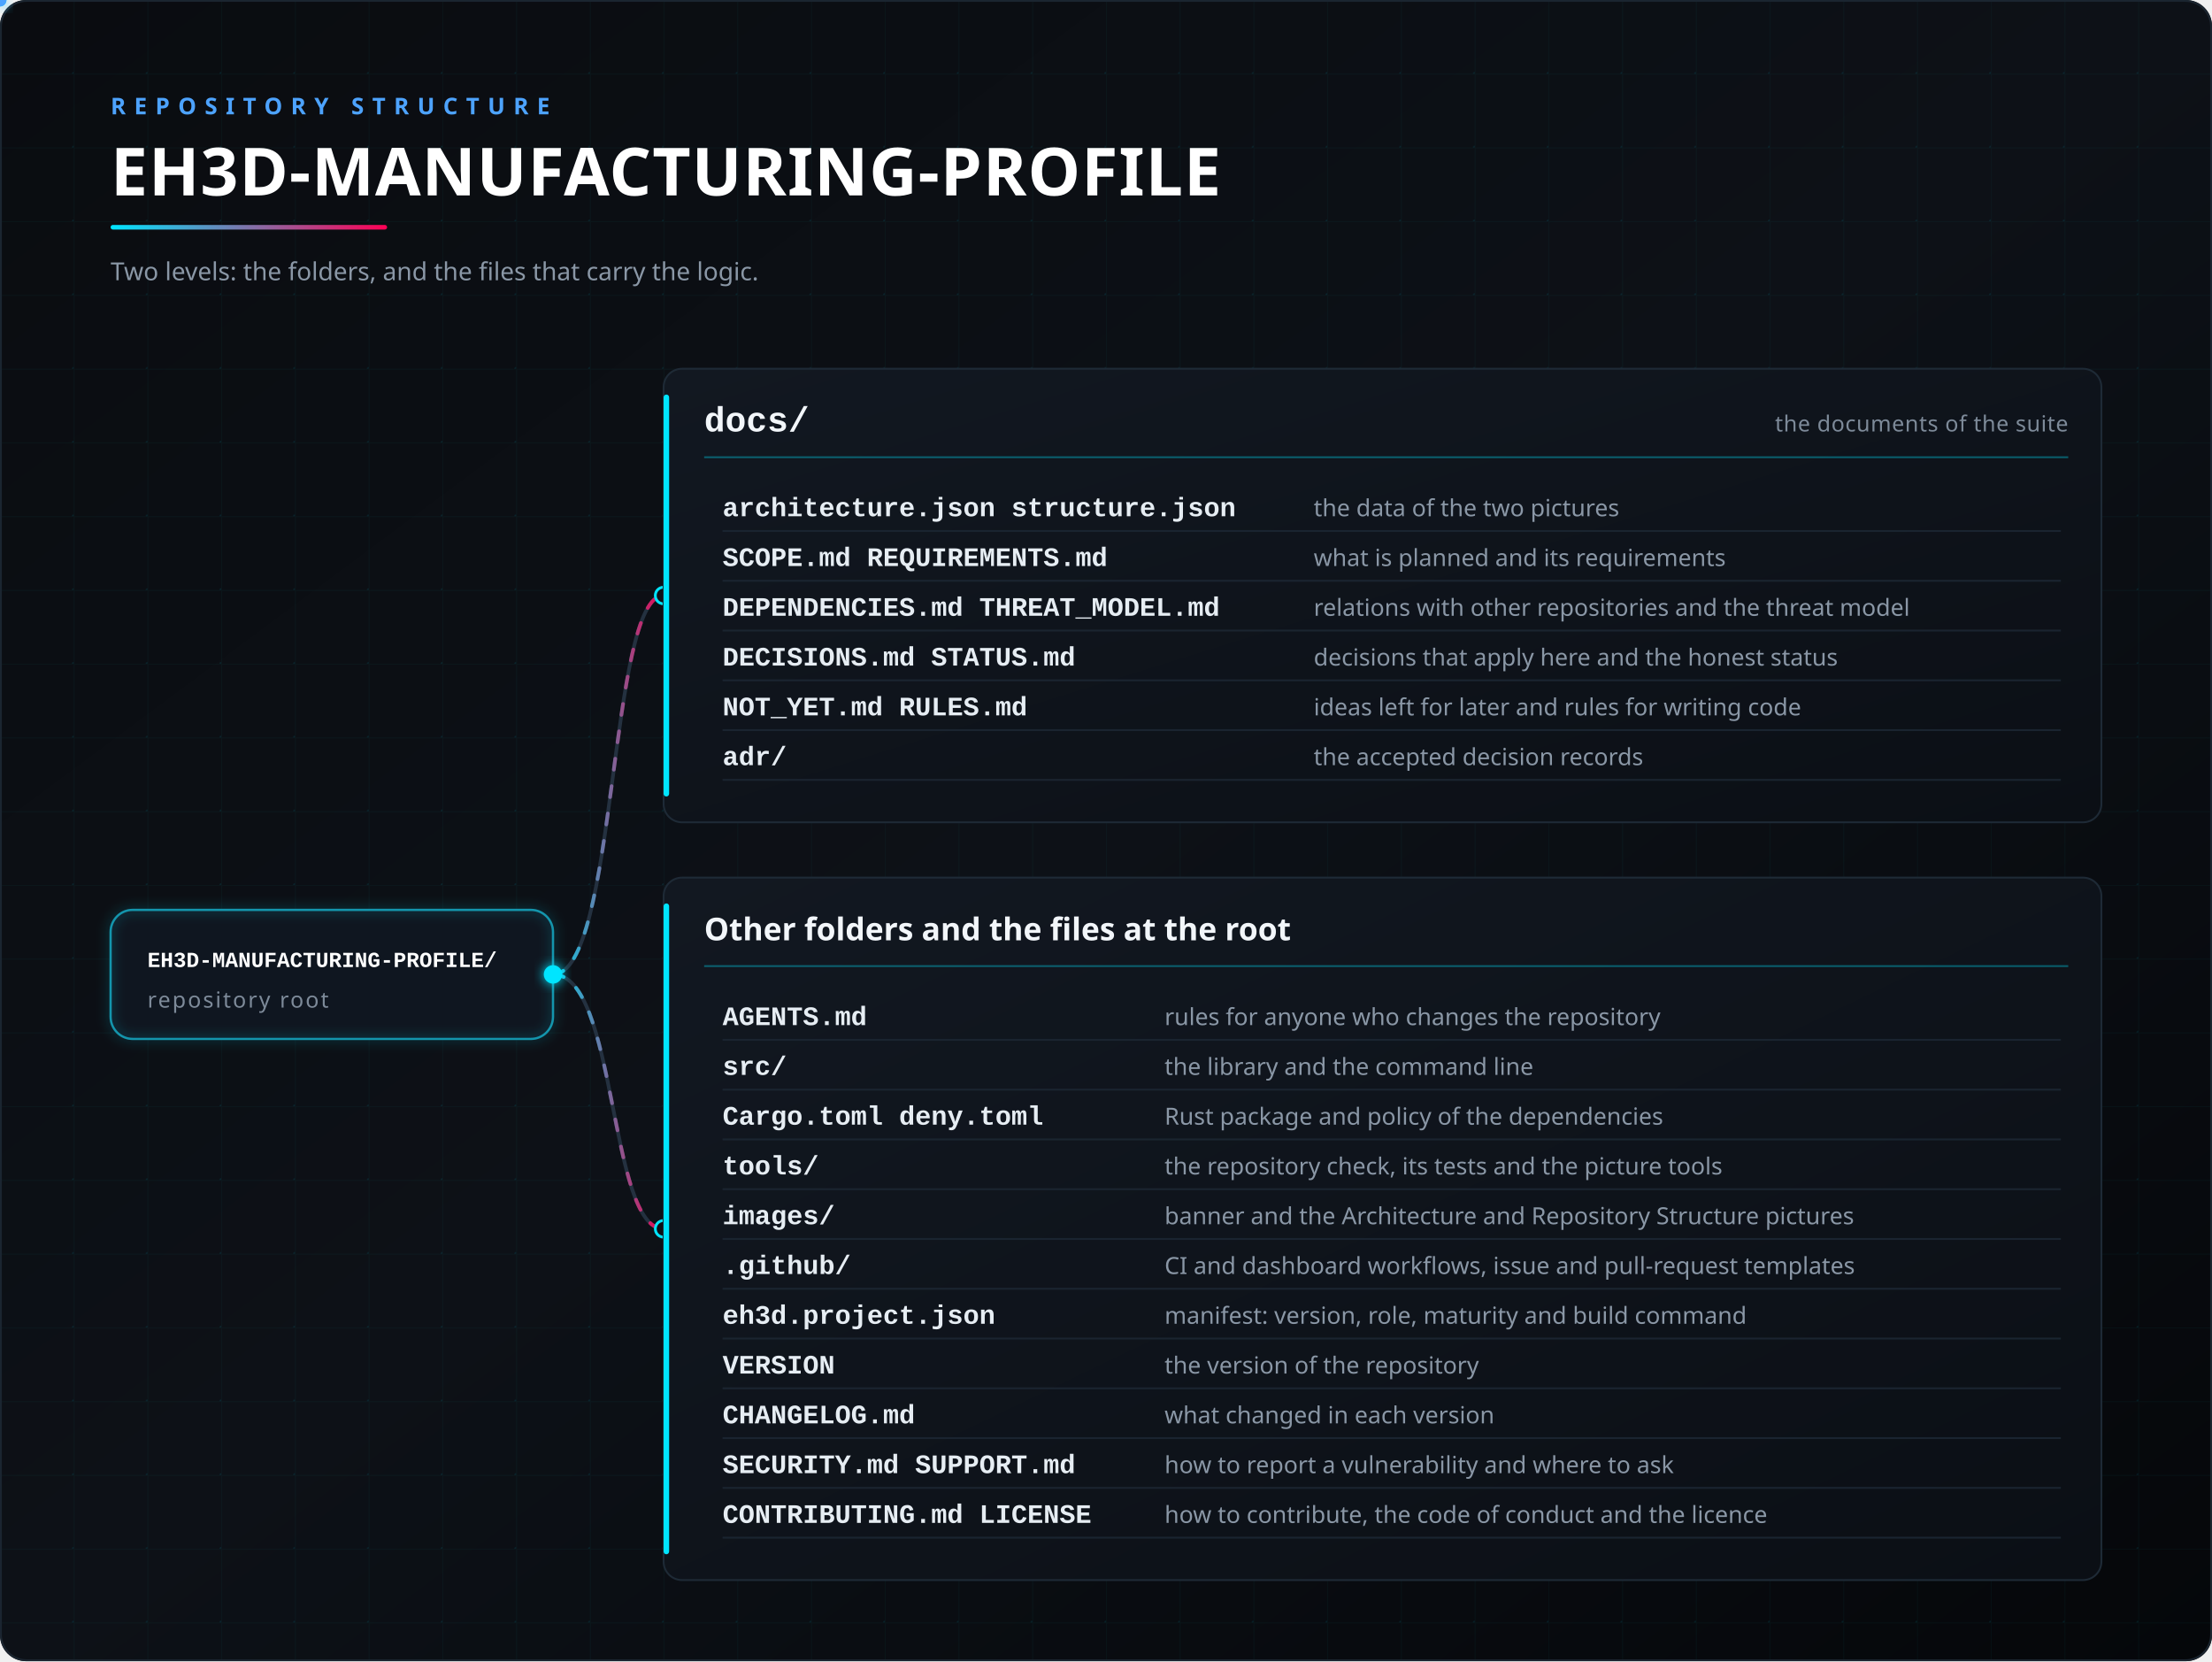
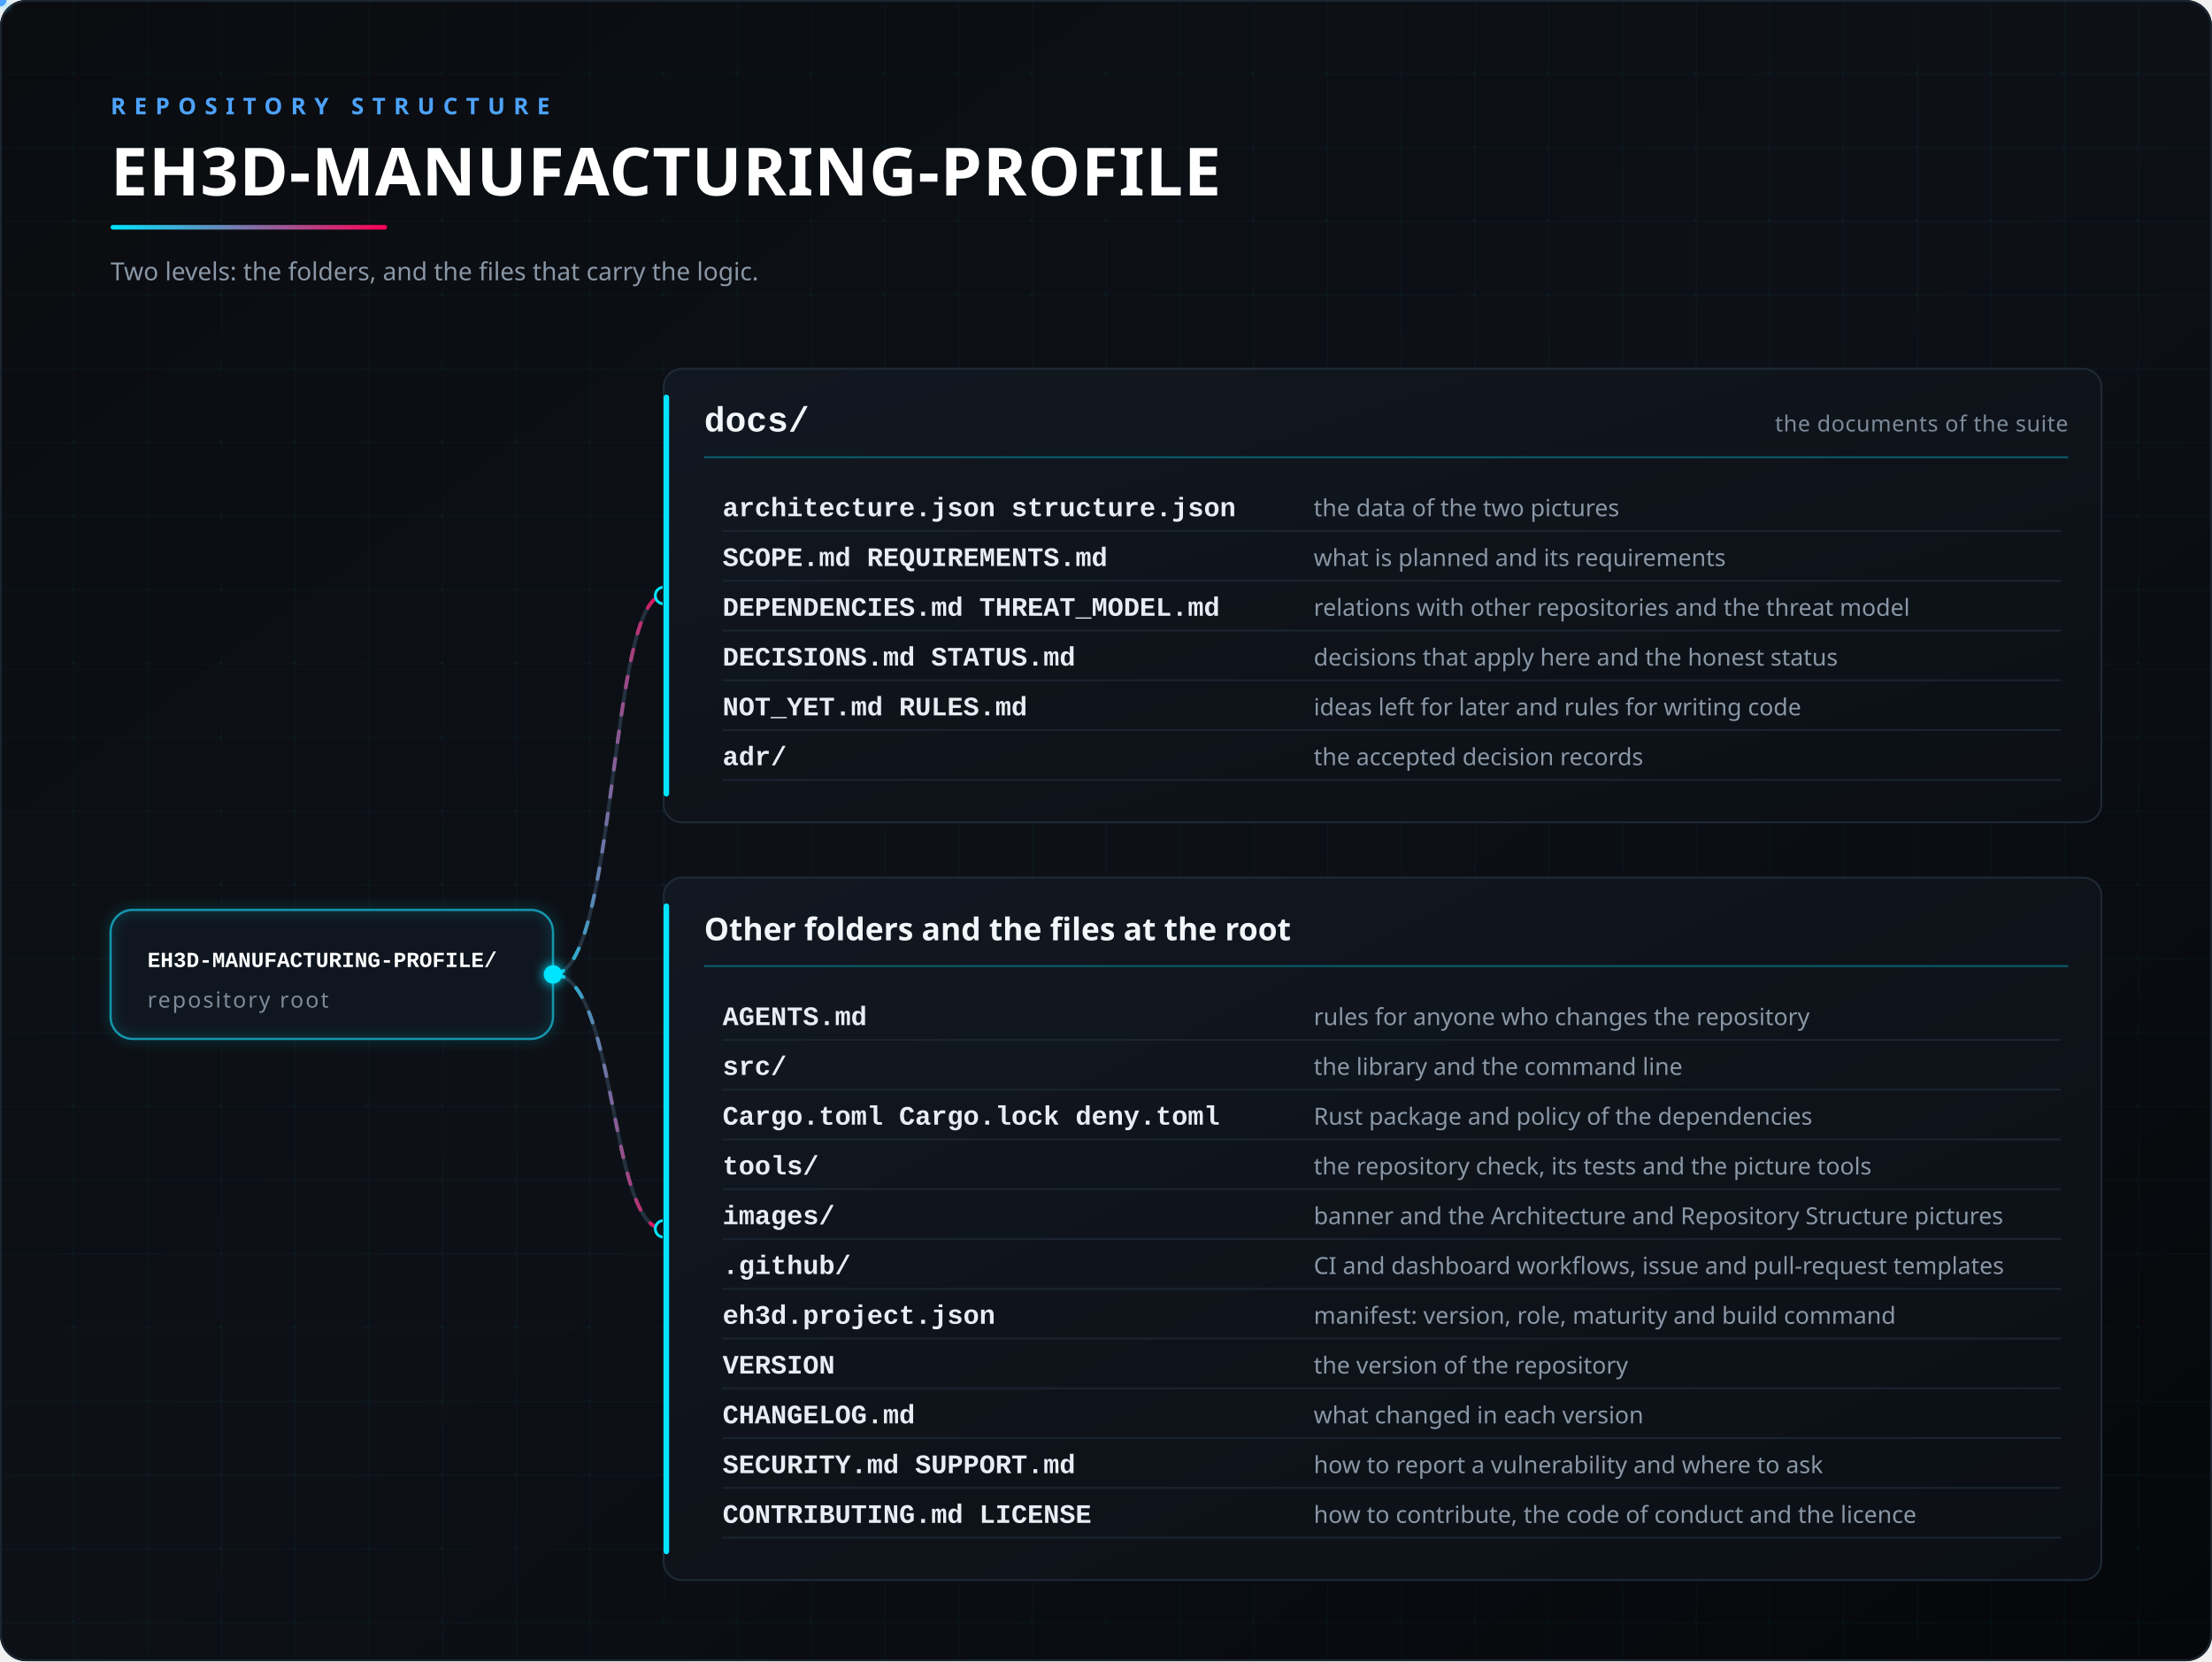
<svg xmlns="http://www.w3.org/2000/svg" viewBox="0 0 1200 901" width="100%" role="img" aria-labelledby="t d">
  <defs>
    <linearGradient id="bg" x1="0" y1="0" x2="1" y2="1">
      <stop offset="0" stop-color="#0A0C10" />
      <stop offset="0.5" stop-color="#0D1117" />
      <stop offset="1" stop-color="#05070A" />
    </linearGradient>
    <linearGradient id="card" x1="0" y1="0" x2="1" y2="1">
      <stop offset="0" stop-color="#121821" />
      <stop offset="1" stop-color="#0B0F15" />
    </linearGradient>
    <linearGradient id="line" x1="0" y1="0" x2="1" y2="0">
      <stop offset="0" stop-color="#00E5FF" />
      <stop offset="1" stop-color="#FF0055" />
    </linearGradient>
    <filter id="glow" x="-50%" y="-50%" width="200%" height="200%">
      <feGaussianBlur stdDeviation="3" result="b" />
      <feMerge>
        <feMergeNode in="b" />
        <feMergeNode in="SourceGraphic" />
      </feMerge>
    </filter>
    <pattern id="grid" width="40" height="40" patternUnits="userSpaceOnUse">
      <path d="M40 0H0V40" fill="none" stroke="#00E5FF" stroke-opacity="0.035" />
      <circle cx="40" cy="40" r="1" fill="#00E5FF" fill-opacity="0.09" />
    </pattern>
  </defs>
  <rect width="1200" height="901" rx="14" fill="url(#bg)" />
  <rect width="1200" height="901" rx="14" fill="url(#grid)" />
  <rect x="0.5" y="0.5" width="1199" height="900" rx="14" fill="none" stroke="#1B2530" />
  <text x="60" y="62" font-family="'Segoe UI','Noto Sans','Noto Sans CJK SC','Microsoft YaHei','Yu Gothic','Helvetica Neue',Helvetica,Arial,sans-serif" font-size="12.5" font-weight="600" fill="#4DA3FF" text-anchor="start" letter-spacing="4.5">REPOSITORY STRUCTURE</text>
  <text x="60" y="106" font-family="'Segoe UI','Noto Sans','Noto Sans CJK SC','Microsoft YaHei','Yu Gothic','Helvetica Neue',Helvetica,Arial,sans-serif" font-size="36" font-weight="700" fill="#FFFFFF" text-anchor="start" letter-spacing="0.5">EH3D-MANUFACTURING-PROFILE</text>
  <rect x="60" y="122" width="150" height="2.5" rx="1.25" fill="url(#line)">
    <animate attributeName="width" values="40;150;150" keyTimes="0;0.4;1" dur="3s" repeatCount="indefinite" />
  </rect>
  <text x="60" y="152" font-family="'Segoe UI','Noto Sans','Noto Sans CJK SC','Microsoft YaHei','Yu Gothic','Helvetica Neue',Helvetica,Arial,sans-serif" font-size="13.5" font-weight="400" fill="#8A97A6" text-anchor="start">Two levels: the folders, and the files that carry the logic.</text>
  <path id="c0" d="M300,528.5 C335,528.5 330,323 360,323" fill="none" stroke="#243140" stroke-width="2" />
  <path d="M300,528.5 C335,528.5 330,323 360,323" fill="none" stroke="url(#line)" stroke-width="2" stroke-linecap="round" stroke-dasharray="6 9" opacity="0.9">
    <animate attributeName="stroke-dashoffset" from="0" to="-30" dur="1.6s" repeatCount="indefinite" />
  </path>
  <circle cx="360" cy="323" r="4.5" fill="#0D1117" stroke="#00E5FF" stroke-width="1.5" />
  <path id="c1" d="M300,528.5 C335,528.5 330,666.5 360,666.5" fill="none" stroke="#243140" stroke-width="2" />
  <path d="M300,528.5 C335,528.5 330,666.5 360,666.5" fill="none" stroke="url(#line)" stroke-width="2" stroke-linecap="round" stroke-dasharray="6 9" opacity="0.9">
    <animate attributeName="stroke-dashoffset" from="0" to="-30" dur="1.6s" repeatCount="indefinite" />
  </path>
  <circle cx="360" cy="666.5" r="4.5" fill="#0D1117" stroke="#00E5FF" stroke-width="1.5" />
  <circle r="3.5" fill="#00E5FF" filter="url(#glow)">
    <animateMotion dur="3.4s" repeatCount="indefinite">
      <mpath href="#c0" />
    </animateMotion>
  </circle>
  <circle r="3.5" fill="#4DA3FF" filter="url(#glow)">
    <animateMotion dur="4.2s" repeatCount="indefinite">
      <mpath href="#c1" />
    </animateMotion>
  </circle>
  <rect x="60" y="493.5" width="240" height="70" rx="12" fill="#0F1620" stroke="#2A3A4C" stroke-width="1.2" />
  <rect x="60" y="493.5" width="240" height="70" rx="12" fill="none" stroke="#00E5FF" stroke-opacity="0.5" stroke-width="1.2" filter="url(#glow)">
    <animate attributeName="stroke-opacity" values="0.15;0.6;0.15" dur="3.6s" repeatCount="indefinite" />
  </rect>
  <text x="80" y="524.5" font-family="'JetBrains Mono','Cascadia Code','SFMono-Regular',Consolas,'Liberation Mono',monospace" font-size="11.7" font-weight="700" fill="#FFFFFF" text-anchor="start">EH3D-MANUFACTURING-PROFILE/</text>
  <text x="80" y="546.5" font-family="'Segoe UI','Noto Sans','Noto Sans CJK SC','Microsoft YaHei','Yu Gothic','Helvetica Neue',Helvetica,Arial,sans-serif" font-size="12" font-weight="400" fill="#7D8A99" text-anchor="start" letter-spacing="1">repository root</text>
  <circle cx="300" cy="528.5" r="5" fill="#00E5FF" filter="url(#glow)" />
  <rect x="360" y="200" width="780" height="246" rx="10" fill="url(#card)" stroke="#1E2A36" stroke-width="1" />
  <rect x="360" y="214" width="3" height="218" rx="1.5" fill="#00E5FF">
    <animate attributeName="opacity" values="0.55;1;0.55" dur="4s" begin="0s" repeatCount="indefinite" />
  </rect>
  <text x="382" y="234" font-family="'JetBrains Mono','Cascadia Code','SFMono-Regular',Consolas,'Liberation Mono',monospace" font-size="19" font-weight="700" fill="#F2F6FA" text-anchor="start">docs/</text>
  <text x="1122" y="234" font-family="'Segoe UI','Noto Sans','Noto Sans CJK SC','Microsoft YaHei','Yu Gothic','Helvetica Neue',Helvetica,Arial,sans-serif" font-size="12" font-weight="400" fill="#7D8A99" text-anchor="end" letter-spacing="0.3">the documents of the suite</text>
  <line x1="382" y1="248" x2="1122" y2="248" stroke="#00E5FF" stroke-opacity="0.35" stroke-width="1" />
  <text x="392" y="280" font-family="'JetBrains Mono','Cascadia Code','SFMono-Regular',Consolas,'Liberation Mono',monospace" font-size="14.5" font-weight="600" fill="#E6EDF3" text-anchor="start">architecture.json  structure.json</text>
  <text x="712.67" y="280" font-family="'Segoe UI','Noto Sans','Noto Sans CJK SC','Microsoft YaHei','Yu Gothic','Helvetica Neue',Helvetica,Arial,sans-serif" font-size="12.8" font-weight="400" fill="#8A97A6" text-anchor="start">the data of the two pictures</text>
  <line x1="392" y1="288" x2="1118" y2="288" stroke="#1A2430" stroke-width="1" />
  <text x="392" y="307" font-family="'JetBrains Mono','Cascadia Code','SFMono-Regular',Consolas,'Liberation Mono',monospace" font-size="14.5" font-weight="600" fill="#E6EDF3" text-anchor="start">SCOPE.md  REQUIREMENTS.md</text>
  <text x="712.67" y="307" font-family="'Segoe UI','Noto Sans','Noto Sans CJK SC','Microsoft YaHei','Yu Gothic','Helvetica Neue',Helvetica,Arial,sans-serif" font-size="12.8" font-weight="400" fill="#8A97A6" text-anchor="start">what is planned and its requirements</text>
  <line x1="392" y1="315" x2="1118" y2="315" stroke="#1A2430" stroke-width="1" />
  <text x="392" y="334" font-family="'JetBrains Mono','Cascadia Code','SFMono-Regular',Consolas,'Liberation Mono',monospace" font-size="14.5" font-weight="600" fill="#E6EDF3" text-anchor="start">DEPENDENCIES.md  THREAT_MODEL.md</text>
  <text x="712.67" y="334" font-family="'Segoe UI','Noto Sans','Noto Sans CJK SC','Microsoft YaHei','Yu Gothic','Helvetica Neue',Helvetica,Arial,sans-serif" font-size="12.8" font-weight="400" fill="#8A97A6" text-anchor="start">relations with other repositories and the threat model</text>
  <line x1="392" y1="342" x2="1118" y2="342" stroke="#1A2430" stroke-width="1" />
  <text x="392" y="361" font-family="'JetBrains Mono','Cascadia Code','SFMono-Regular',Consolas,'Liberation Mono',monospace" font-size="14.5" font-weight="600" fill="#E6EDF3" text-anchor="start">DECISIONS.md  STATUS.md</text>
  <text x="712.67" y="361" font-family="'Segoe UI','Noto Sans','Noto Sans CJK SC','Microsoft YaHei','Yu Gothic','Helvetica Neue',Helvetica,Arial,sans-serif" font-size="12.8" font-weight="400" fill="#8A97A6" text-anchor="start">decisions that apply here and the honest status</text>
  <line x1="392" y1="369" x2="1118" y2="369" stroke="#1A2430" stroke-width="1" />
  <text x="392" y="388" font-family="'JetBrains Mono','Cascadia Code','SFMono-Regular',Consolas,'Liberation Mono',monospace" font-size="14.5" font-weight="600" fill="#E6EDF3" text-anchor="start">NOT_YET.md  RULES.md</text>
  <text x="712.67" y="388" font-family="'Segoe UI','Noto Sans','Noto Sans CJK SC','Microsoft YaHei','Yu Gothic','Helvetica Neue',Helvetica,Arial,sans-serif" font-size="12.8" font-weight="400" fill="#8A97A6" text-anchor="start">ideas left for later and rules for writing code</text>
  <line x1="392" y1="396" x2="1118" y2="396" stroke="#1A2430" stroke-width="1" />
  <text x="392" y="415" font-family="'JetBrains Mono','Cascadia Code','SFMono-Regular',Consolas,'Liberation Mono',monospace" font-size="14.5" font-weight="600" fill="#E6EDF3" text-anchor="start">adr/</text>
  <text x="712.67" y="415" font-family="'Segoe UI','Noto Sans','Noto Sans CJK SC','Microsoft YaHei','Yu Gothic','Helvetica Neue',Helvetica,Arial,sans-serif" font-size="12.8" font-weight="400" fill="#8A97A6" text-anchor="start">the accepted decision records</text>
  <line x1="392" y1="423" x2="1118" y2="423" stroke="#1A2430" stroke-width="1" />
  <rect x="360" y="476" width="780" height="381" rx="10" fill="url(#card)" stroke="#1E2A36" stroke-width="1" />
  <rect x="360" y="490" width="3" height="353" rx="1.5" fill="#00E5FF">
    <animate attributeName="opacity" values="0.55;1;0.55" dur="4s" begin="0.6s" repeatCount="indefinite" />
  </rect>
  <text x="382" y="510" font-family="'Segoe UI','Noto Sans','Noto Sans CJK SC','Microsoft YaHei','Yu Gothic','Helvetica Neue',Helvetica,Arial,sans-serif" font-size="17" font-weight="700" fill="#F2F6FA" text-anchor="start">Other folders and the files at the root</text>
  <line x1="382" y1="524" x2="1122" y2="524" stroke="#00E5FF" stroke-opacity="0.35" stroke-width="1" />
  <text x="392" y="556" font-family="'JetBrains Mono','Cascadia Code','SFMono-Regular',Consolas,'Liberation Mono',monospace" font-size="14.5" font-weight="600" fill="#E6EDF3" text-anchor="start">AGENTS.md</text>
-   <text x="631.76" y="556" font-family="'Segoe UI','Noto Sans','Noto Sans CJK SC','Microsoft YaHei','Yu Gothic','Helvetica Neue',Helvetica,Arial,sans-serif" font-size="12.8" font-weight="400" fill="#8A97A6" text-anchor="start">rules for anyone who changes the repository</text>
+   <text x="712.67" y="556" font-family="'Segoe UI','Noto Sans','Noto Sans CJK SC','Microsoft YaHei','Yu Gothic','Helvetica Neue',Helvetica,Arial,sans-serif" font-size="12.8" font-weight="400" fill="#8A97A6" text-anchor="start">rules for anyone who changes the repository</text>
  <line x1="392" y1="564" x2="1118" y2="564" stroke="#1A2430" stroke-width="1" />
  <text x="392" y="583" font-family="'JetBrains Mono','Cascadia Code','SFMono-Regular',Consolas,'Liberation Mono',monospace" font-size="14.5" font-weight="600" fill="#E6EDF3" text-anchor="start">src/</text>
-   <text x="631.76" y="583" font-family="'Segoe UI','Noto Sans','Noto Sans CJK SC','Microsoft YaHei','Yu Gothic','Helvetica Neue',Helvetica,Arial,sans-serif" font-size="12.8" font-weight="400" fill="#8A97A6" text-anchor="start">the library and the command line</text>
+   <text x="712.67" y="583" font-family="'Segoe UI','Noto Sans','Noto Sans CJK SC','Microsoft YaHei','Yu Gothic','Helvetica Neue',Helvetica,Arial,sans-serif" font-size="12.8" font-weight="400" fill="#8A97A6" text-anchor="start">the library and the command line</text>
  <line x1="392" y1="591" x2="1118" y2="591" stroke="#1A2430" stroke-width="1" />
-   <text x="392" y="610" font-family="'JetBrains Mono','Cascadia Code','SFMono-Regular',Consolas,'Liberation Mono',monospace" font-size="14.5" font-weight="600" fill="#E6EDF3" text-anchor="start">Cargo.toml  deny.toml</text>
-   <text x="631.76" y="610" font-family="'Segoe UI','Noto Sans','Noto Sans CJK SC','Microsoft YaHei','Yu Gothic','Helvetica Neue',Helvetica,Arial,sans-serif" font-size="12.8" font-weight="400" fill="#8A97A6" text-anchor="start">Rust package and policy of the dependencies</text>
+   <text x="392" y="610" font-family="'JetBrains Mono','Cascadia Code','SFMono-Regular',Consolas,'Liberation Mono',monospace" font-size="14.5" font-weight="600" fill="#E6EDF3" text-anchor="start">Cargo.toml  Cargo.lock  deny.toml</text>
+   <text x="712.67" y="610" font-family="'Segoe UI','Noto Sans','Noto Sans CJK SC','Microsoft YaHei','Yu Gothic','Helvetica Neue',Helvetica,Arial,sans-serif" font-size="12.8" font-weight="400" fill="#8A97A6" text-anchor="start">Rust package and policy of the dependencies</text>
  <line x1="392" y1="618" x2="1118" y2="618" stroke="#1A2430" stroke-width="1" />
  <text x="392" y="637" font-family="'JetBrains Mono','Cascadia Code','SFMono-Regular',Consolas,'Liberation Mono',monospace" font-size="14.5" font-weight="600" fill="#E6EDF3" text-anchor="start">tools/</text>
-   <text x="631.76" y="637" font-family="'Segoe UI','Noto Sans','Noto Sans CJK SC','Microsoft YaHei','Yu Gothic','Helvetica Neue',Helvetica,Arial,sans-serif" font-size="12.8" font-weight="400" fill="#8A97A6" text-anchor="start">the repository check, its tests and the picture tools</text>
+   <text x="712.67" y="637" font-family="'Segoe UI','Noto Sans','Noto Sans CJK SC','Microsoft YaHei','Yu Gothic','Helvetica Neue',Helvetica,Arial,sans-serif" font-size="12.8" font-weight="400" fill="#8A97A6" text-anchor="start">the repository check, its tests and the picture tools</text>
  <line x1="392" y1="645" x2="1118" y2="645" stroke="#1A2430" stroke-width="1" />
  <text x="392" y="664" font-family="'JetBrains Mono','Cascadia Code','SFMono-Regular',Consolas,'Liberation Mono',monospace" font-size="14.5" font-weight="600" fill="#E6EDF3" text-anchor="start">images/</text>
-   <text x="631.76" y="664" font-family="'Segoe UI','Noto Sans','Noto Sans CJK SC','Microsoft YaHei','Yu Gothic','Helvetica Neue',Helvetica,Arial,sans-serif" font-size="12.8" font-weight="400" fill="#8A97A6" text-anchor="start">banner and the Architecture and Repository Structure pictures</text>
+   <text x="712.67" y="664" font-family="'Segoe UI','Noto Sans','Noto Sans CJK SC','Microsoft YaHei','Yu Gothic','Helvetica Neue',Helvetica,Arial,sans-serif" font-size="12.8" font-weight="400" fill="#8A97A6" text-anchor="start">banner and the Architecture and Repository Structure pictures</text>
  <line x1="392" y1="672" x2="1118" y2="672" stroke="#1A2430" stroke-width="1" />
  <text x="392" y="691" font-family="'JetBrains Mono','Cascadia Code','SFMono-Regular',Consolas,'Liberation Mono',monospace" font-size="14.5" font-weight="600" fill="#E6EDF3" text-anchor="start">.github/</text>
-   <text x="631.76" y="691" font-family="'Segoe UI','Noto Sans','Noto Sans CJK SC','Microsoft YaHei','Yu Gothic','Helvetica Neue',Helvetica,Arial,sans-serif" font-size="12.8" font-weight="400" fill="#8A97A6" text-anchor="start">CI and dashboard workflows, issue and pull-request templates</text>
+   <text x="712.67" y="691" font-family="'Segoe UI','Noto Sans','Noto Sans CJK SC','Microsoft YaHei','Yu Gothic','Helvetica Neue',Helvetica,Arial,sans-serif" font-size="12.8" font-weight="400" fill="#8A97A6" text-anchor="start">CI and dashboard workflows, issue and pull-request templates</text>
  <line x1="392" y1="699" x2="1118" y2="699" stroke="#1A2430" stroke-width="1" />
  <text x="392" y="718" font-family="'JetBrains Mono','Cascadia Code','SFMono-Regular',Consolas,'Liberation Mono',monospace" font-size="14.5" font-weight="600" fill="#E6EDF3" text-anchor="start">eh3d.project.json</text>
-   <text x="631.76" y="718" font-family="'Segoe UI','Noto Sans','Noto Sans CJK SC','Microsoft YaHei','Yu Gothic','Helvetica Neue',Helvetica,Arial,sans-serif" font-size="12.8" font-weight="400" fill="#8A97A6" text-anchor="start">manifest: version, role, maturity and build command</text>
+   <text x="712.67" y="718" font-family="'Segoe UI','Noto Sans','Noto Sans CJK SC','Microsoft YaHei','Yu Gothic','Helvetica Neue',Helvetica,Arial,sans-serif" font-size="12.8" font-weight="400" fill="#8A97A6" text-anchor="start">manifest: version, role, maturity and build command</text>
  <line x1="392" y1="726" x2="1118" y2="726" stroke="#1A2430" stroke-width="1" />
  <text x="392" y="745" font-family="'JetBrains Mono','Cascadia Code','SFMono-Regular',Consolas,'Liberation Mono',monospace" font-size="14.5" font-weight="600" fill="#E6EDF3" text-anchor="start">VERSION</text>
-   <text x="631.76" y="745" font-family="'Segoe UI','Noto Sans','Noto Sans CJK SC','Microsoft YaHei','Yu Gothic','Helvetica Neue',Helvetica,Arial,sans-serif" font-size="12.8" font-weight="400" fill="#8A97A6" text-anchor="start">the version of the repository</text>
+   <text x="712.67" y="745" font-family="'Segoe UI','Noto Sans','Noto Sans CJK SC','Microsoft YaHei','Yu Gothic','Helvetica Neue',Helvetica,Arial,sans-serif" font-size="12.8" font-weight="400" fill="#8A97A6" text-anchor="start">the version of the repository</text>
  <line x1="392" y1="753" x2="1118" y2="753" stroke="#1A2430" stroke-width="1" />
  <text x="392" y="772" font-family="'JetBrains Mono','Cascadia Code','SFMono-Regular',Consolas,'Liberation Mono',monospace" font-size="14.5" font-weight="600" fill="#E6EDF3" text-anchor="start">CHANGELOG.md</text>
-   <text x="631.76" y="772" font-family="'Segoe UI','Noto Sans','Noto Sans CJK SC','Microsoft YaHei','Yu Gothic','Helvetica Neue',Helvetica,Arial,sans-serif" font-size="12.8" font-weight="400" fill="#8A97A6" text-anchor="start">what changed in each version</text>
+   <text x="712.67" y="772" font-family="'Segoe UI','Noto Sans','Noto Sans CJK SC','Microsoft YaHei','Yu Gothic','Helvetica Neue',Helvetica,Arial,sans-serif" font-size="12.8" font-weight="400" fill="#8A97A6" text-anchor="start">what changed in each version</text>
  <line x1="392" y1="780" x2="1118" y2="780" stroke="#1A2430" stroke-width="1" />
  <text x="392" y="799" font-family="'JetBrains Mono','Cascadia Code','SFMono-Regular',Consolas,'Liberation Mono',monospace" font-size="14.5" font-weight="600" fill="#E6EDF3" text-anchor="start">SECURITY.md  SUPPORT.md</text>
-   <text x="631.76" y="799" font-family="'Segoe UI','Noto Sans','Noto Sans CJK SC','Microsoft YaHei','Yu Gothic','Helvetica Neue',Helvetica,Arial,sans-serif" font-size="12.8" font-weight="400" fill="#8A97A6" text-anchor="start">how to report a vulnerability and where to ask</text>
+   <text x="712.67" y="799" font-family="'Segoe UI','Noto Sans','Noto Sans CJK SC','Microsoft YaHei','Yu Gothic','Helvetica Neue',Helvetica,Arial,sans-serif" font-size="12.8" font-weight="400" fill="#8A97A6" text-anchor="start">how to report a vulnerability and where to ask</text>
  <line x1="392" y1="807" x2="1118" y2="807" stroke="#1A2430" stroke-width="1" />
  <text x="392" y="826" font-family="'JetBrains Mono','Cascadia Code','SFMono-Regular',Consolas,'Liberation Mono',monospace" font-size="14.5" font-weight="600" fill="#E6EDF3" text-anchor="start">CONTRIBUTING.md  LICENSE</text>
-   <text x="631.76" y="826" font-family="'Segoe UI','Noto Sans','Noto Sans CJK SC','Microsoft YaHei','Yu Gothic','Helvetica Neue',Helvetica,Arial,sans-serif" font-size="12.8" font-weight="400" fill="#8A97A6" text-anchor="start">how to contribute, the code of conduct and the licence</text>
+   <text x="712.67" y="826" font-family="'Segoe UI','Noto Sans','Noto Sans CJK SC','Microsoft YaHei','Yu Gothic','Helvetica Neue',Helvetica,Arial,sans-serif" font-size="12.8" font-weight="400" fill="#8A97A6" text-anchor="start">how to contribute, the code of conduct and the licence</text>
  <line x1="392" y1="834" x2="1118" y2="834" stroke="#1A2430" stroke-width="1" />
</svg>
